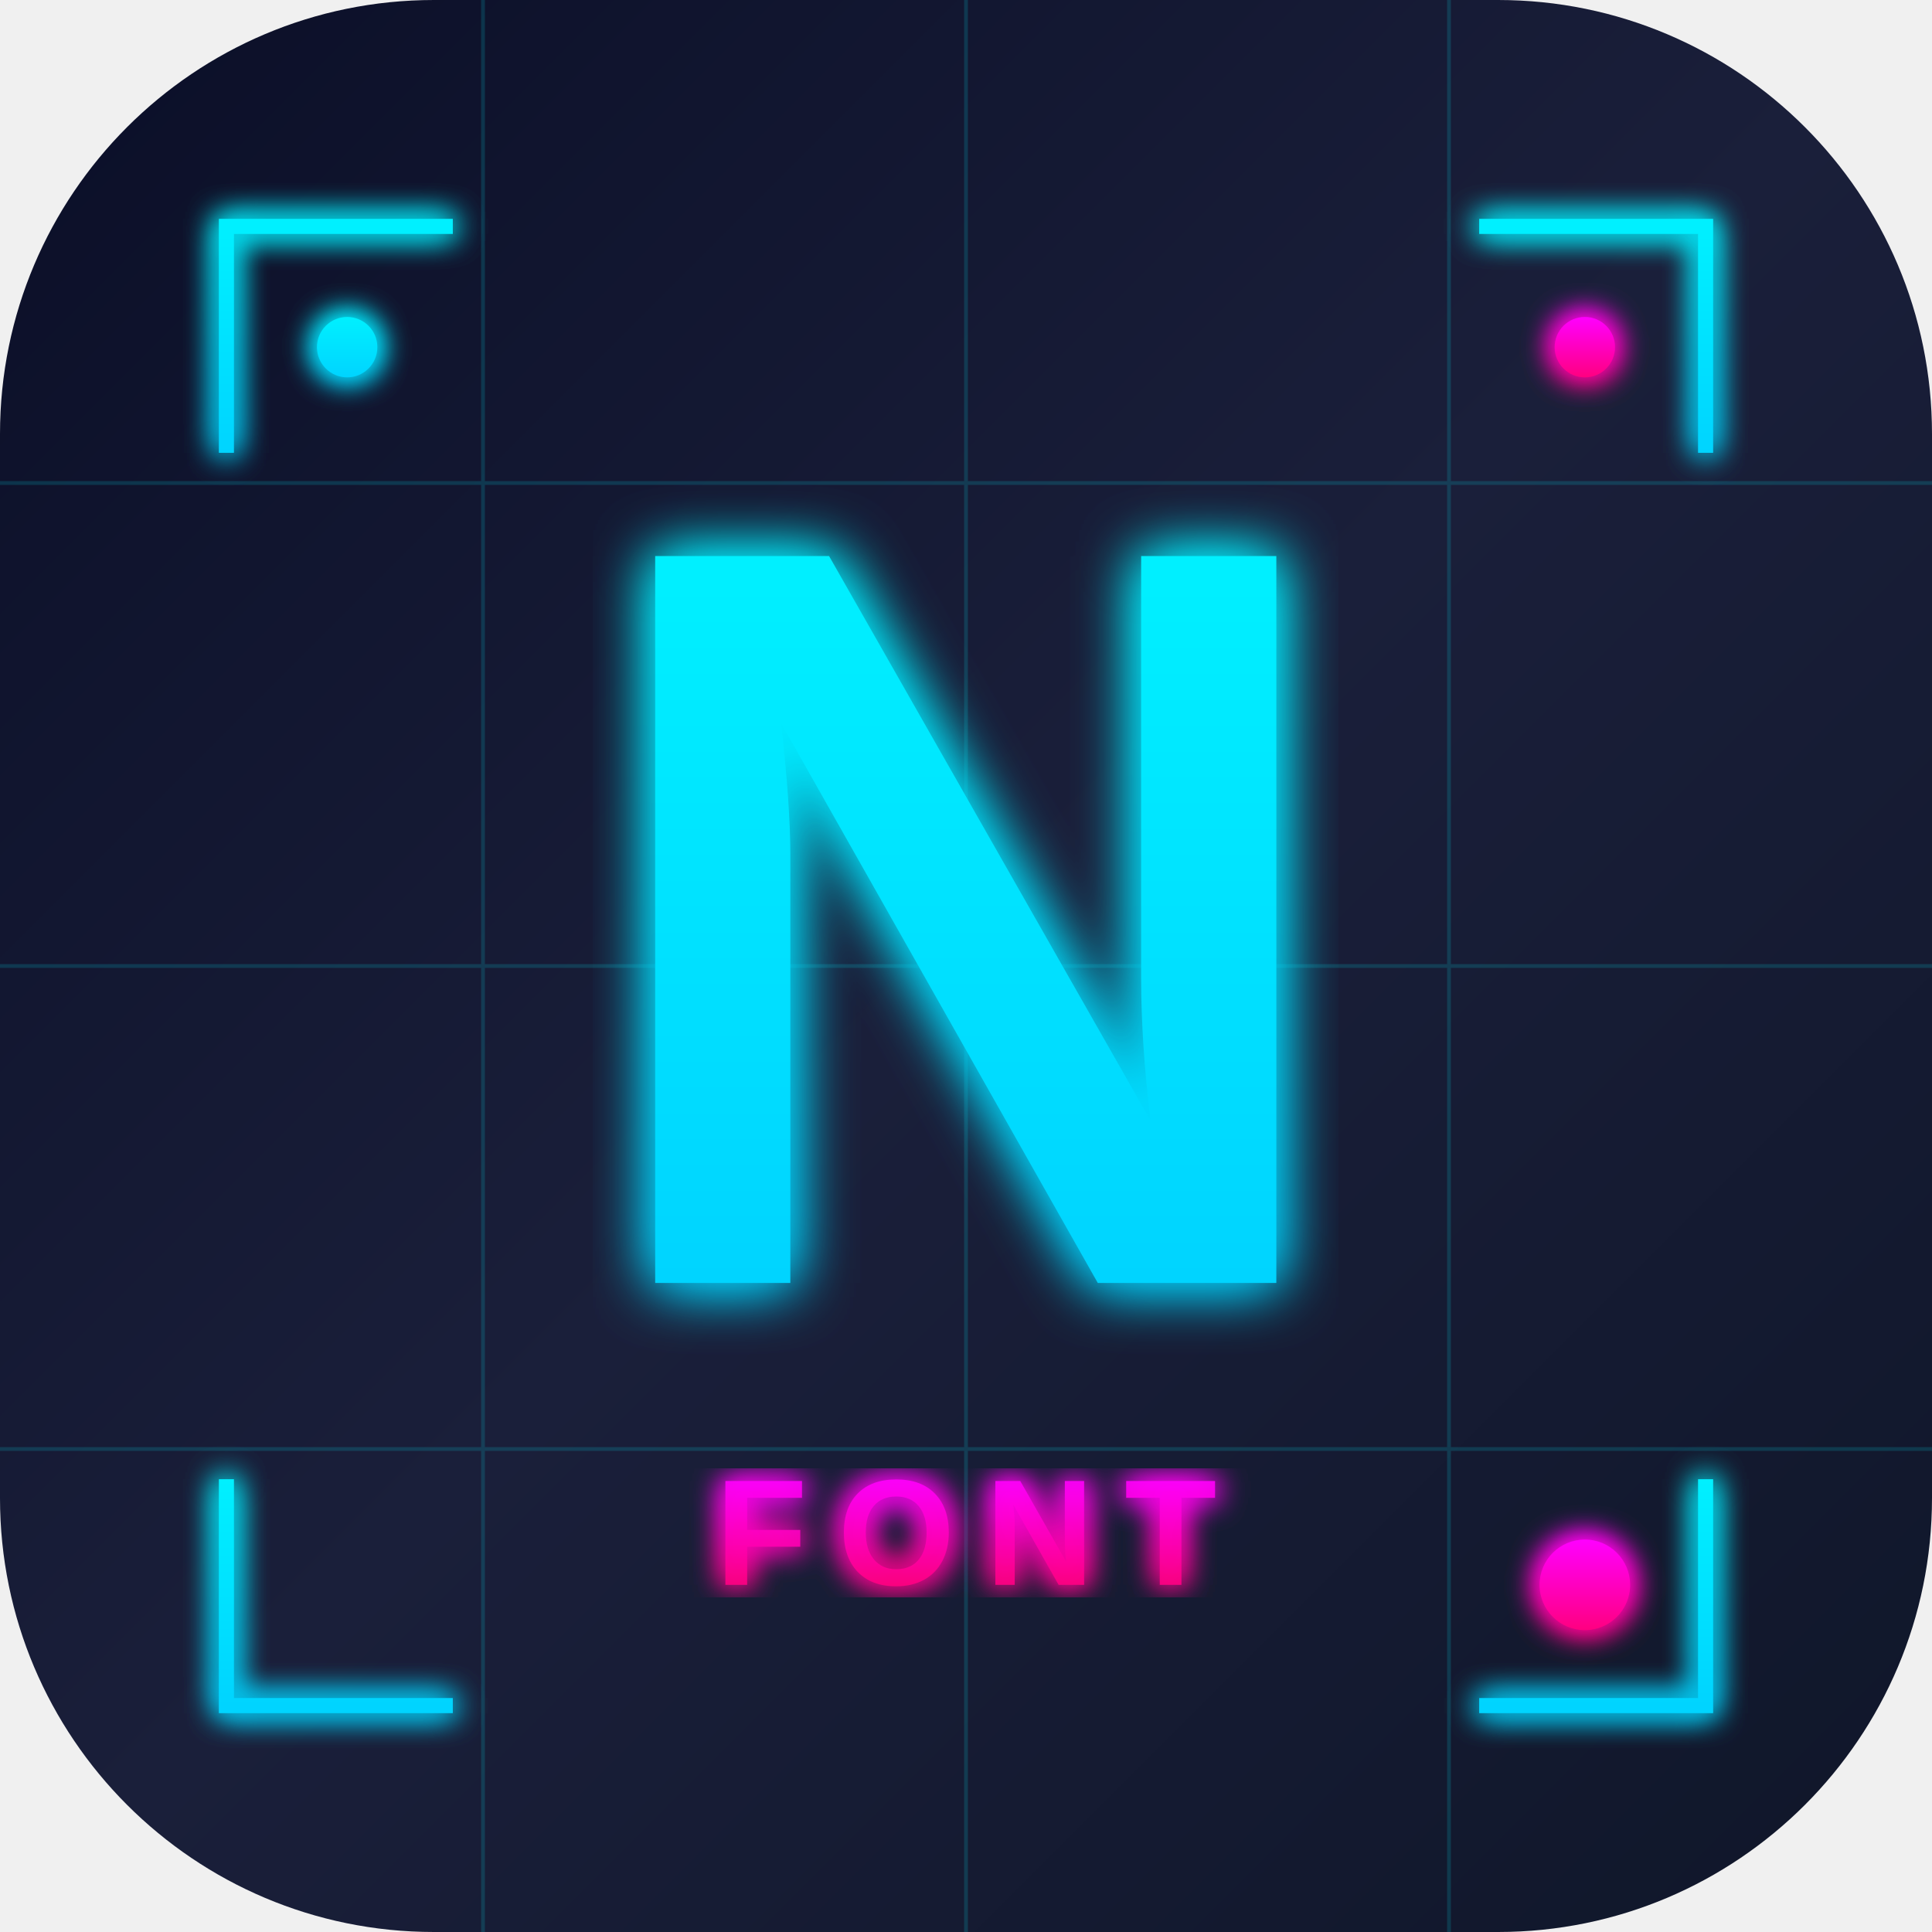
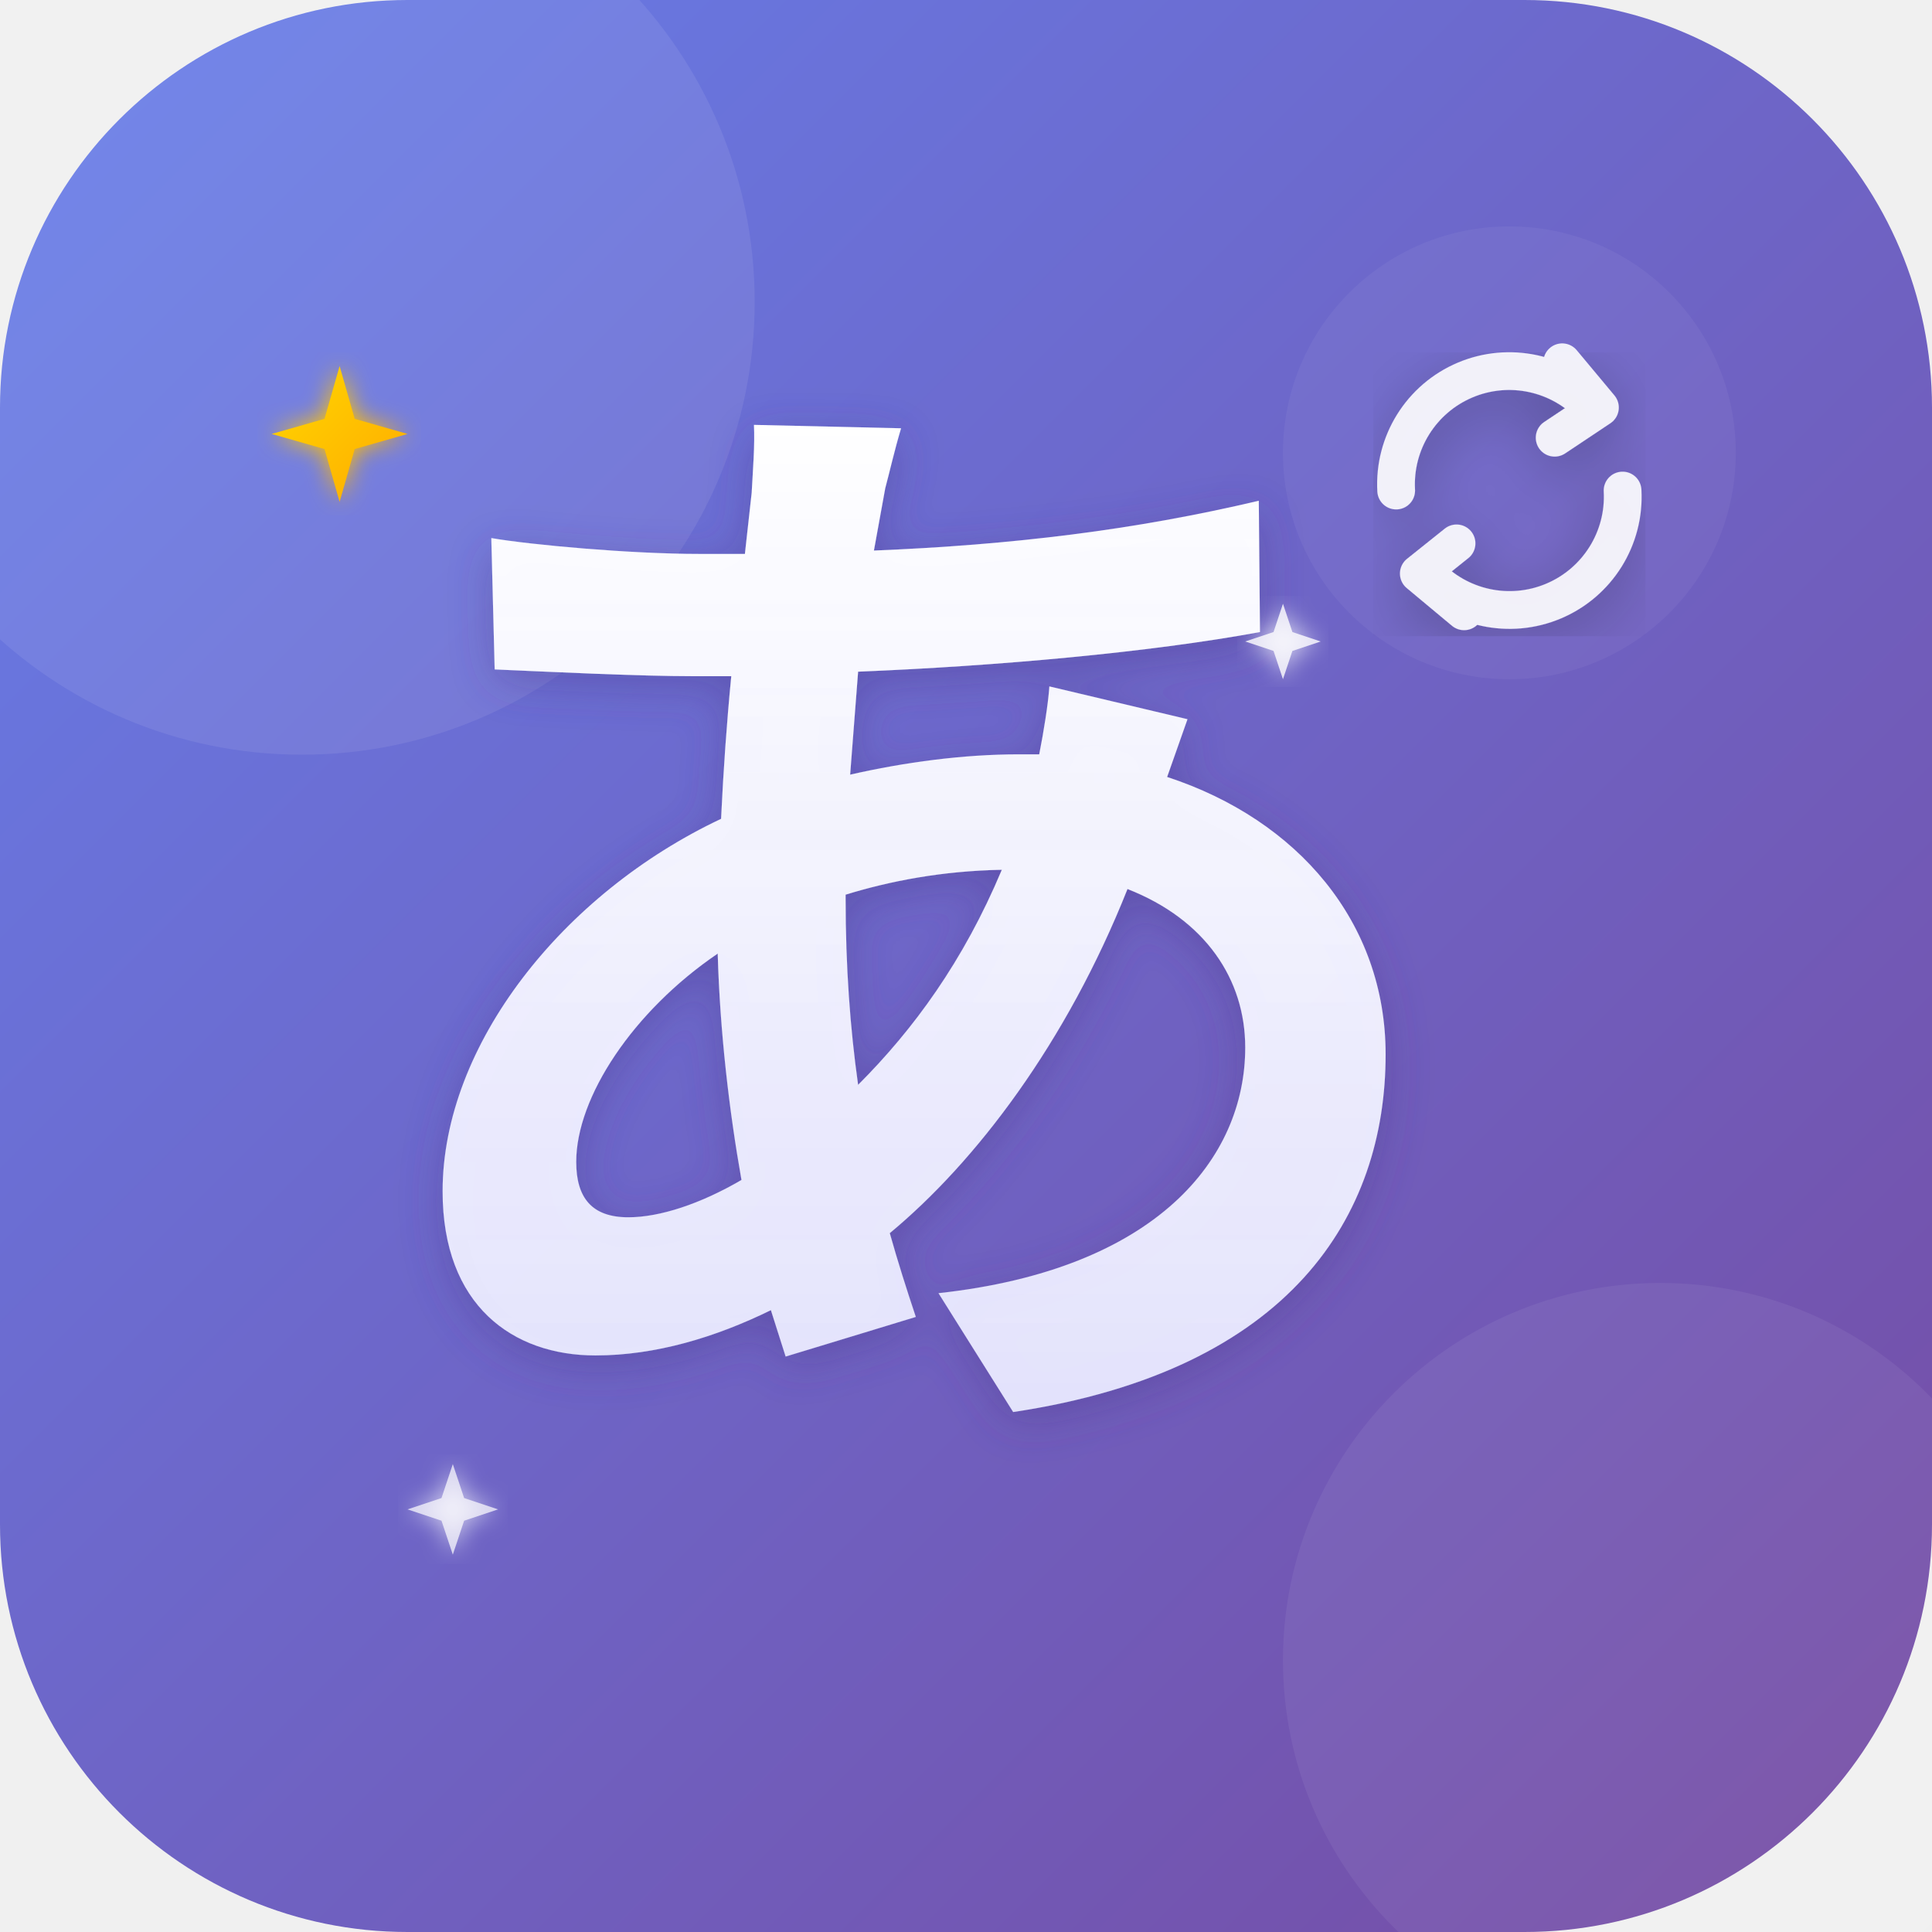
<svg xmlns="http://www.w3.org/2000/svg" width="512" height="512" viewBox="0 0 512 512">
  <defs>
-     <filter id="neonGlow">
-       <feGaussianBlur stdDeviation="4" result="coloredBlur" />
+     <linearGradient id="bgGradient" x1="0%" y1="0%" x2="100%" y2="100%">
+       <stop offset="0%" style="stop-color:#667eea;stop-opacity:1" />
+       <stop offset="100%" style="stop-color:#764ba2;stop-opacity:1" />
+     </linearGradient>
+     <linearGradient id="textGradient" x1="0%" y1="0%" x2="0%" y2="100%">
+       <stop offset="0%" style="stop-color:#ffffff;stop-opacity:1" />
+       <stop offset="100%" style="stop-color:#e8e8ff;stop-opacity:0.95" />
+     </linearGradient>
+     <linearGradient id="sparkGradient" x1="0%" y1="0%" x2="100%" y2="100%">
+       <stop offset="0%" style="stop-color:#ffd700;stop-opacity:1" />
+       <stop offset="100%" style="stop-color:#ffaa00;stop-opacity:1" />
+     </linearGradient>
+     <filter id="softShadow">
+       <feDropShadow dx="0" dy="4" stdDeviation="8" flood-color="#000000" flood-opacity="0.25" />
+     </filter>
+     <filter id="textShadow">
+       <feDropShadow dx="0" dy="3" stdDeviation="6" flood-color="#4a3a8a" flood-opacity="0.4" />
+     </filter>
+     <filter id="sparkGlow">
+       <feGaussianBlur stdDeviation="3" result="blur" />
      <feMerge>
-         <feMergeNode in="coloredBlur" />
-         <feMergeNode in="coloredBlur" />
-         <feMergeNode in="coloredBlur" />
+         <feMergeNode in="blur" />
        <feMergeNode in="SourceGraphic" />
      </feMerge>
    </filter>
-     <filter id="strongGlow">
-       <feGaussianBlur stdDeviation="8" result="coloredBlur" />
-       <feMerge>
-         <feMergeNode in="coloredBlur" />
-         <feMergeNode in="coloredBlur" />
-         <feMergeNode in="SourceGraphic" />
-       </feMerge>
-     </filter>
-     <linearGradient id="cyberGradient" x1="0%" y1="0%" x2="100%" y2="100%">
-       <stop offset="0%" style="stop-color:#0a0e27;stop-opacity:1" />
-       <stop offset="50%" style="stop-color:#1a1f3a;stop-opacity:1" />
-       <stop offset="100%" style="stop-color:#0f1629;stop-opacity:1" />
-     </linearGradient>
-     <linearGradient id="neonCyan" x1="0%" y1="0%" x2="0%" y2="100%">
-       <stop offset="0%" style="stop-color:#00f0ff;stop-opacity:1" />
-       <stop offset="100%" style="stop-color:#00d4ff;stop-opacity:1" />
-     </linearGradient>
-     <linearGradient id="neonMagenta" x1="0%" y1="0%" x2="0%" y2="100%">
-       <stop offset="0%" style="stop-color:#ff00ff;stop-opacity:1" />
-       <stop offset="100%" style="stop-color:#ff0080;stop-opacity:1" />
-     </linearGradient>
  </defs>
-   <rect width="512" height="512" rx="115" fill="url(#cyberGradient)" />
-   <g opacity="0.15">
-     <line x1="0" y1="128" x2="512" y2="128" stroke="#00f0ff" stroke-width="1" />
-     <line x1="0" y1="256" x2="512" y2="256" stroke="#00f0ff" stroke-width="1" />
-     <line x1="0" y1="384" x2="512" y2="384" stroke="#00f0ff" stroke-width="1" />
-     <line x1="128" y1="0" x2="128" y2="512" stroke="#00f0ff" stroke-width="1" />
-     <line x1="256" y1="0" x2="256" y2="512" stroke="#00f0ff" stroke-width="1" />
-     <line x1="384" y1="0" x2="384" y2="512" stroke="#00f0ff" stroke-width="1" />
+   <rect width="512" height="512" rx="108" fill="url(#bgGradient)" />
+   <circle cx="80" cy="80" r="120" fill="white" opacity="0.08" />
+   <circle cx="440" cy="440" r="100" fill="white" opacity="0.06" />
+   <circle cx="400" cy="120" r="60" fill="white" opacity="0.05" />
+   <g filter="url(#textShadow)">
+     <text x="240" y="355" font-family="'Hiragino Kaku Gothic ProN', 'Yu Gothic', 'Noto Sans JP', 'Meiryo', sans-serif" font-size="300" font-weight="700" fill="url(#textGradient)" text-anchor="middle">あ</text>
  </g>
-   <g stroke="url(#neonCyan)" stroke-width="4" fill="none" filter="url(#neonGlow)">
-     <path d="M 60,120 L 60,60 L 120,60" />
-     <path d="M 392,60 L 452,60 L 452,120" />
-     <path d="M 120,452 L 60,452 L 60,392" />
-     <path d="M 452,392 L 452,452 L 392,452" />
+   <g transform="translate(370, 100)" filter="url(#softShadow)">
+     <g fill="none" stroke="white" stroke-width="10" stroke-linecap="round" stroke-linejoin="round" opacity="0.9">
+       <path d="M 0,30 A 30,30 0 0 1 52,8" />
+       <polyline points="44,-4 54,8 42,16" />
+       <path d="M 60,30 A 30,30 0 0 1 8,52" />
+       <polyline points="16,44 6,52 18,62" />
+     </g>
  </g>
-   <g filter="url(#strongGlow)">
-     <text x="256" y="340" font-family="'Arial Black', 'Arial', sans-serif" font-size="280" font-weight="900" fill="url(#neonCyan)" text-anchor="middle" letter-spacing="-10">N</text>
+   <g filter="url(#sparkGlow)" transform="translate(90, 115)">
+     <path d="M 0,-18 L 4,-4 L 18,0 L 4,4 L 0,18 L -4,4 L -18,0 L -4,-4 Z" fill="url(#sparkGradient)" />
  </g>
-   <g filter="url(#neonGlow)">
-     <circle cx="420" cy="420" r="12" fill="url(#neonMagenta)" />
-     <circle cx="92" cy="92" r="8" fill="url(#neonCyan)" />
-     <circle cx="420" cy="92" r="8" fill="url(#neonMagenta)" />
+   <g filter="url(#sparkGlow)" transform="translate(340, 170)">
+     <path d="M 0,-10 L 2.5,-2.5 L 10,0 L 2.5,2.5 L 0,10 L -2.5,2.5 L -10,0 L -2.5,-2.5 Z" fill="white" opacity="0.8" />
  </g>
-   <g filter="url(#neonGlow)">
-     <text x="256" y="420" font-family="'Arial', sans-serif" font-size="40" font-weight="bold" fill="url(#neonMagenta)" text-anchor="middle" letter-spacing="8" opacity="0.9">FONT</text>
+   <g filter="url(#sparkGlow)" transform="translate(120, 400)">
+     <path d="M 0,-12 L 3,-3 L 12,0 L 3,3 L 0,12 L -3,3 L -12,0 L -3,-3 Z" fill="white" opacity="0.7" />
  </g>
</svg>
